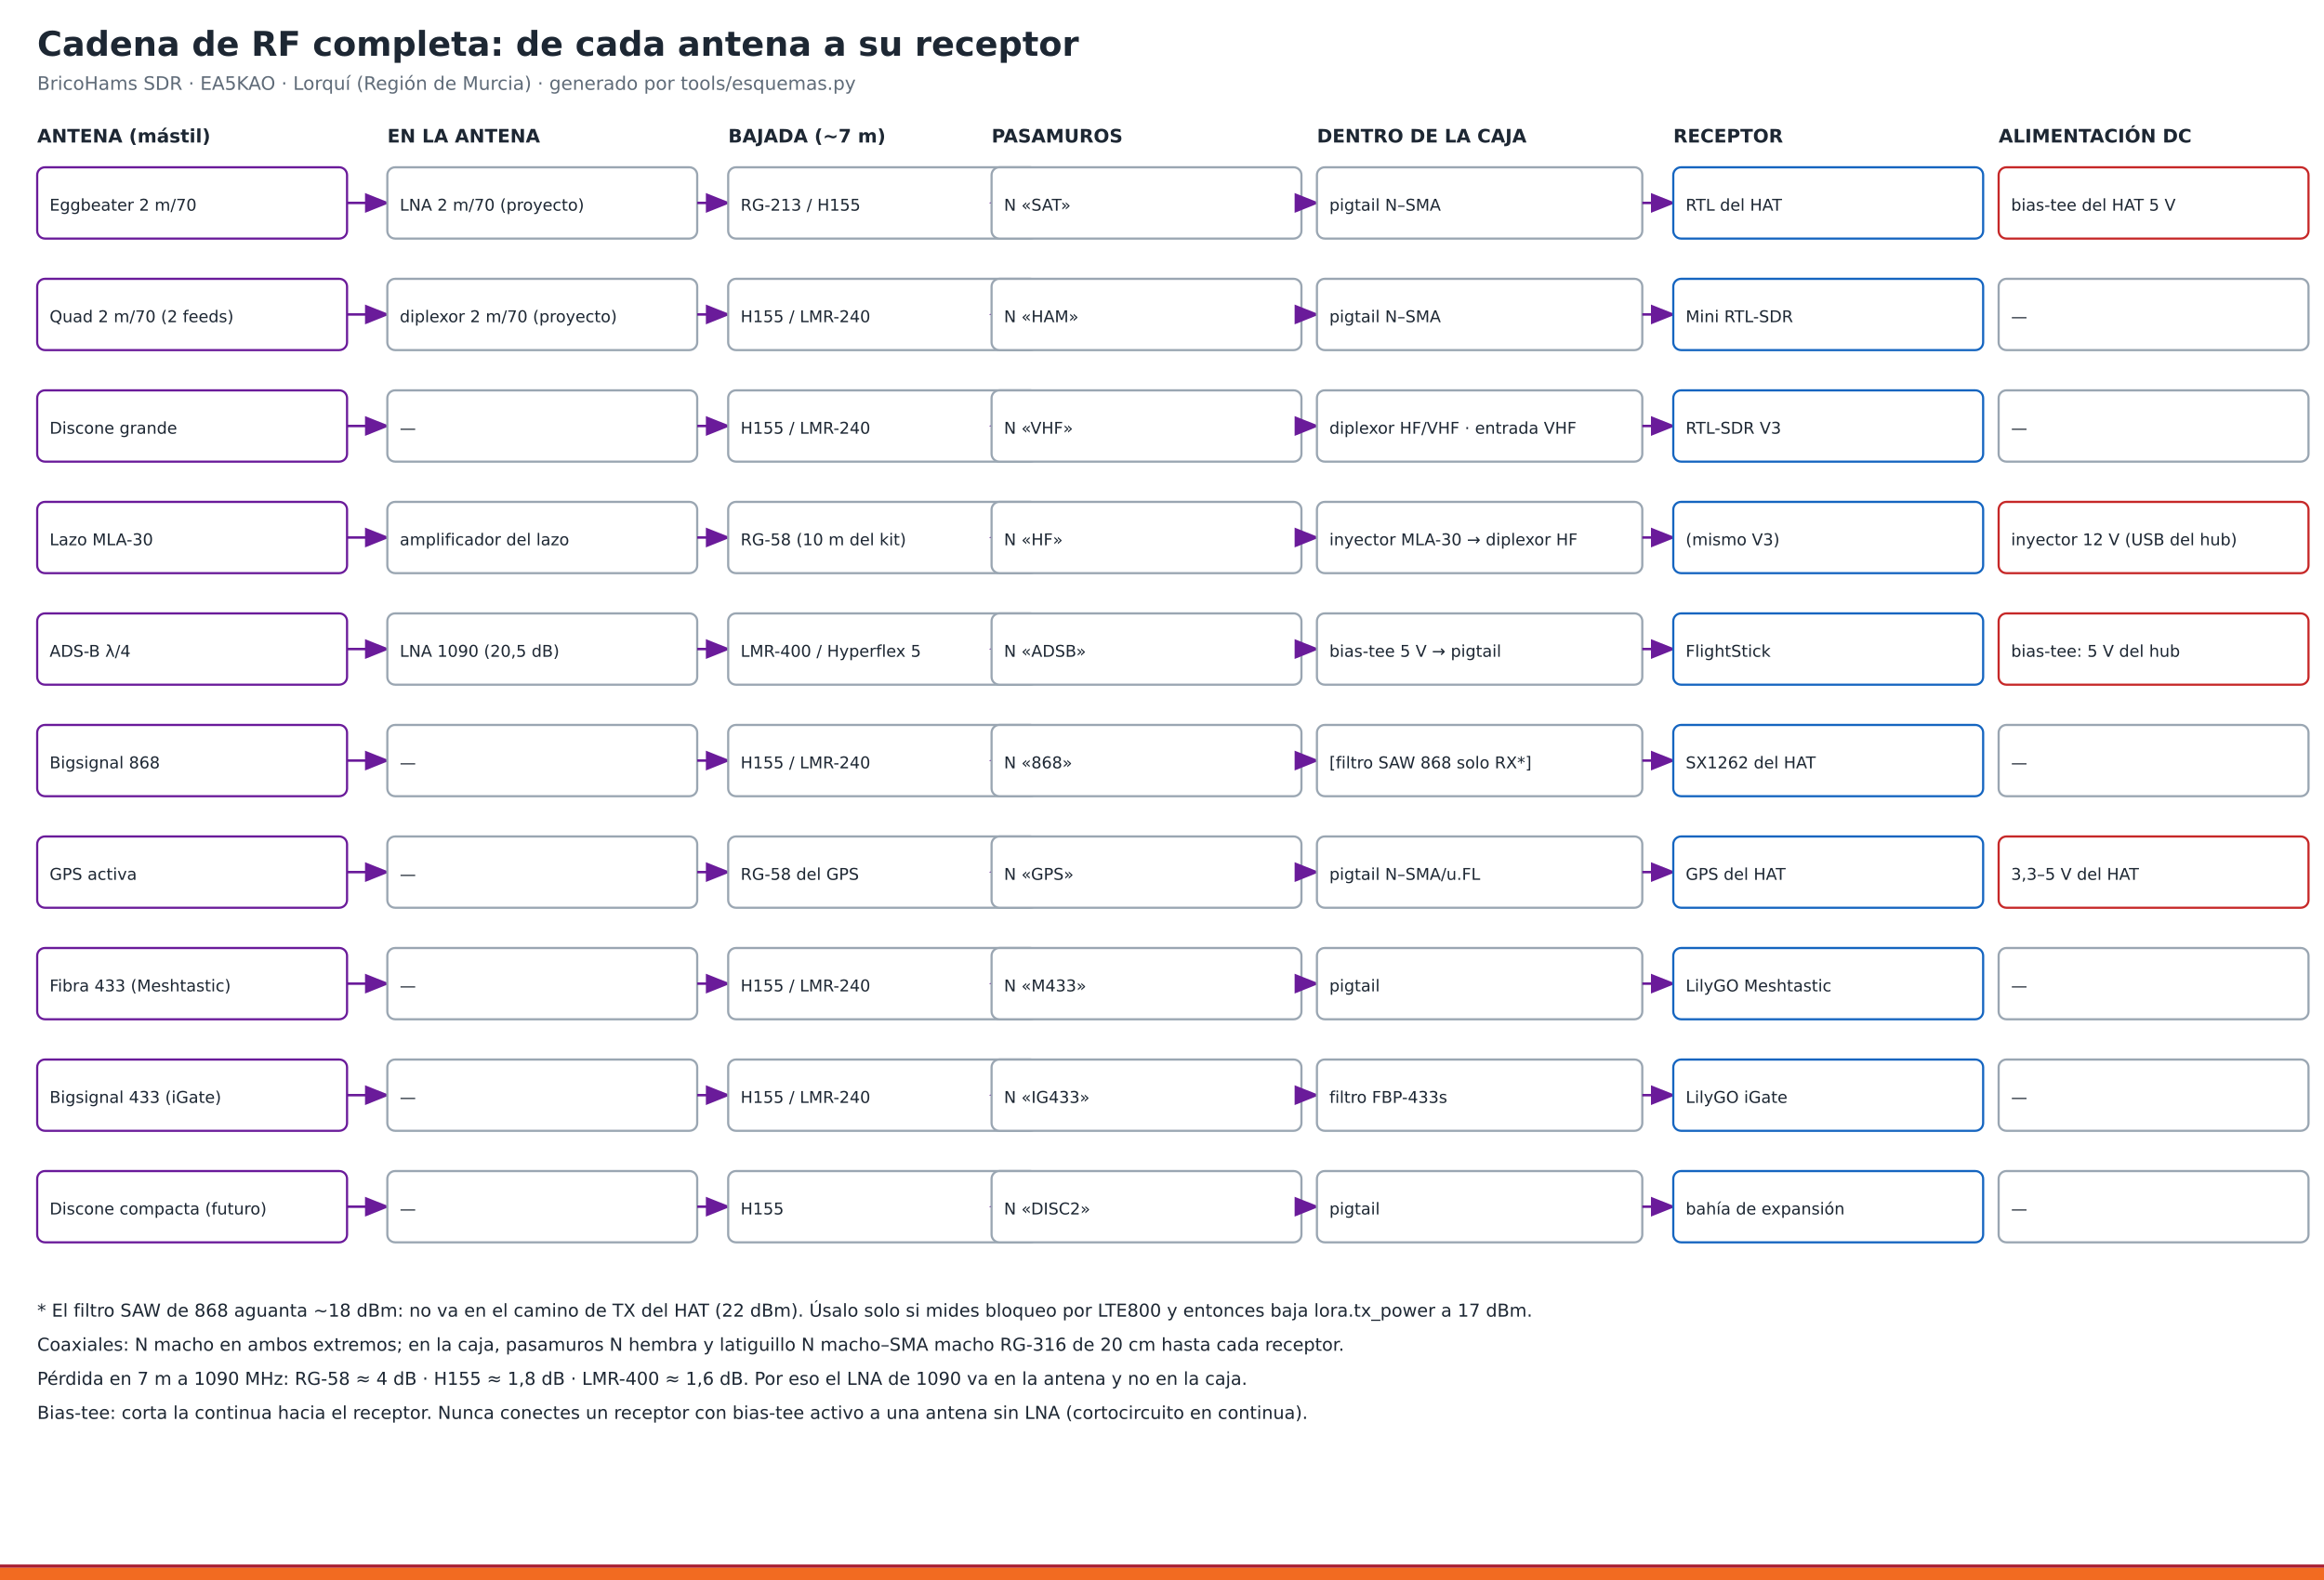
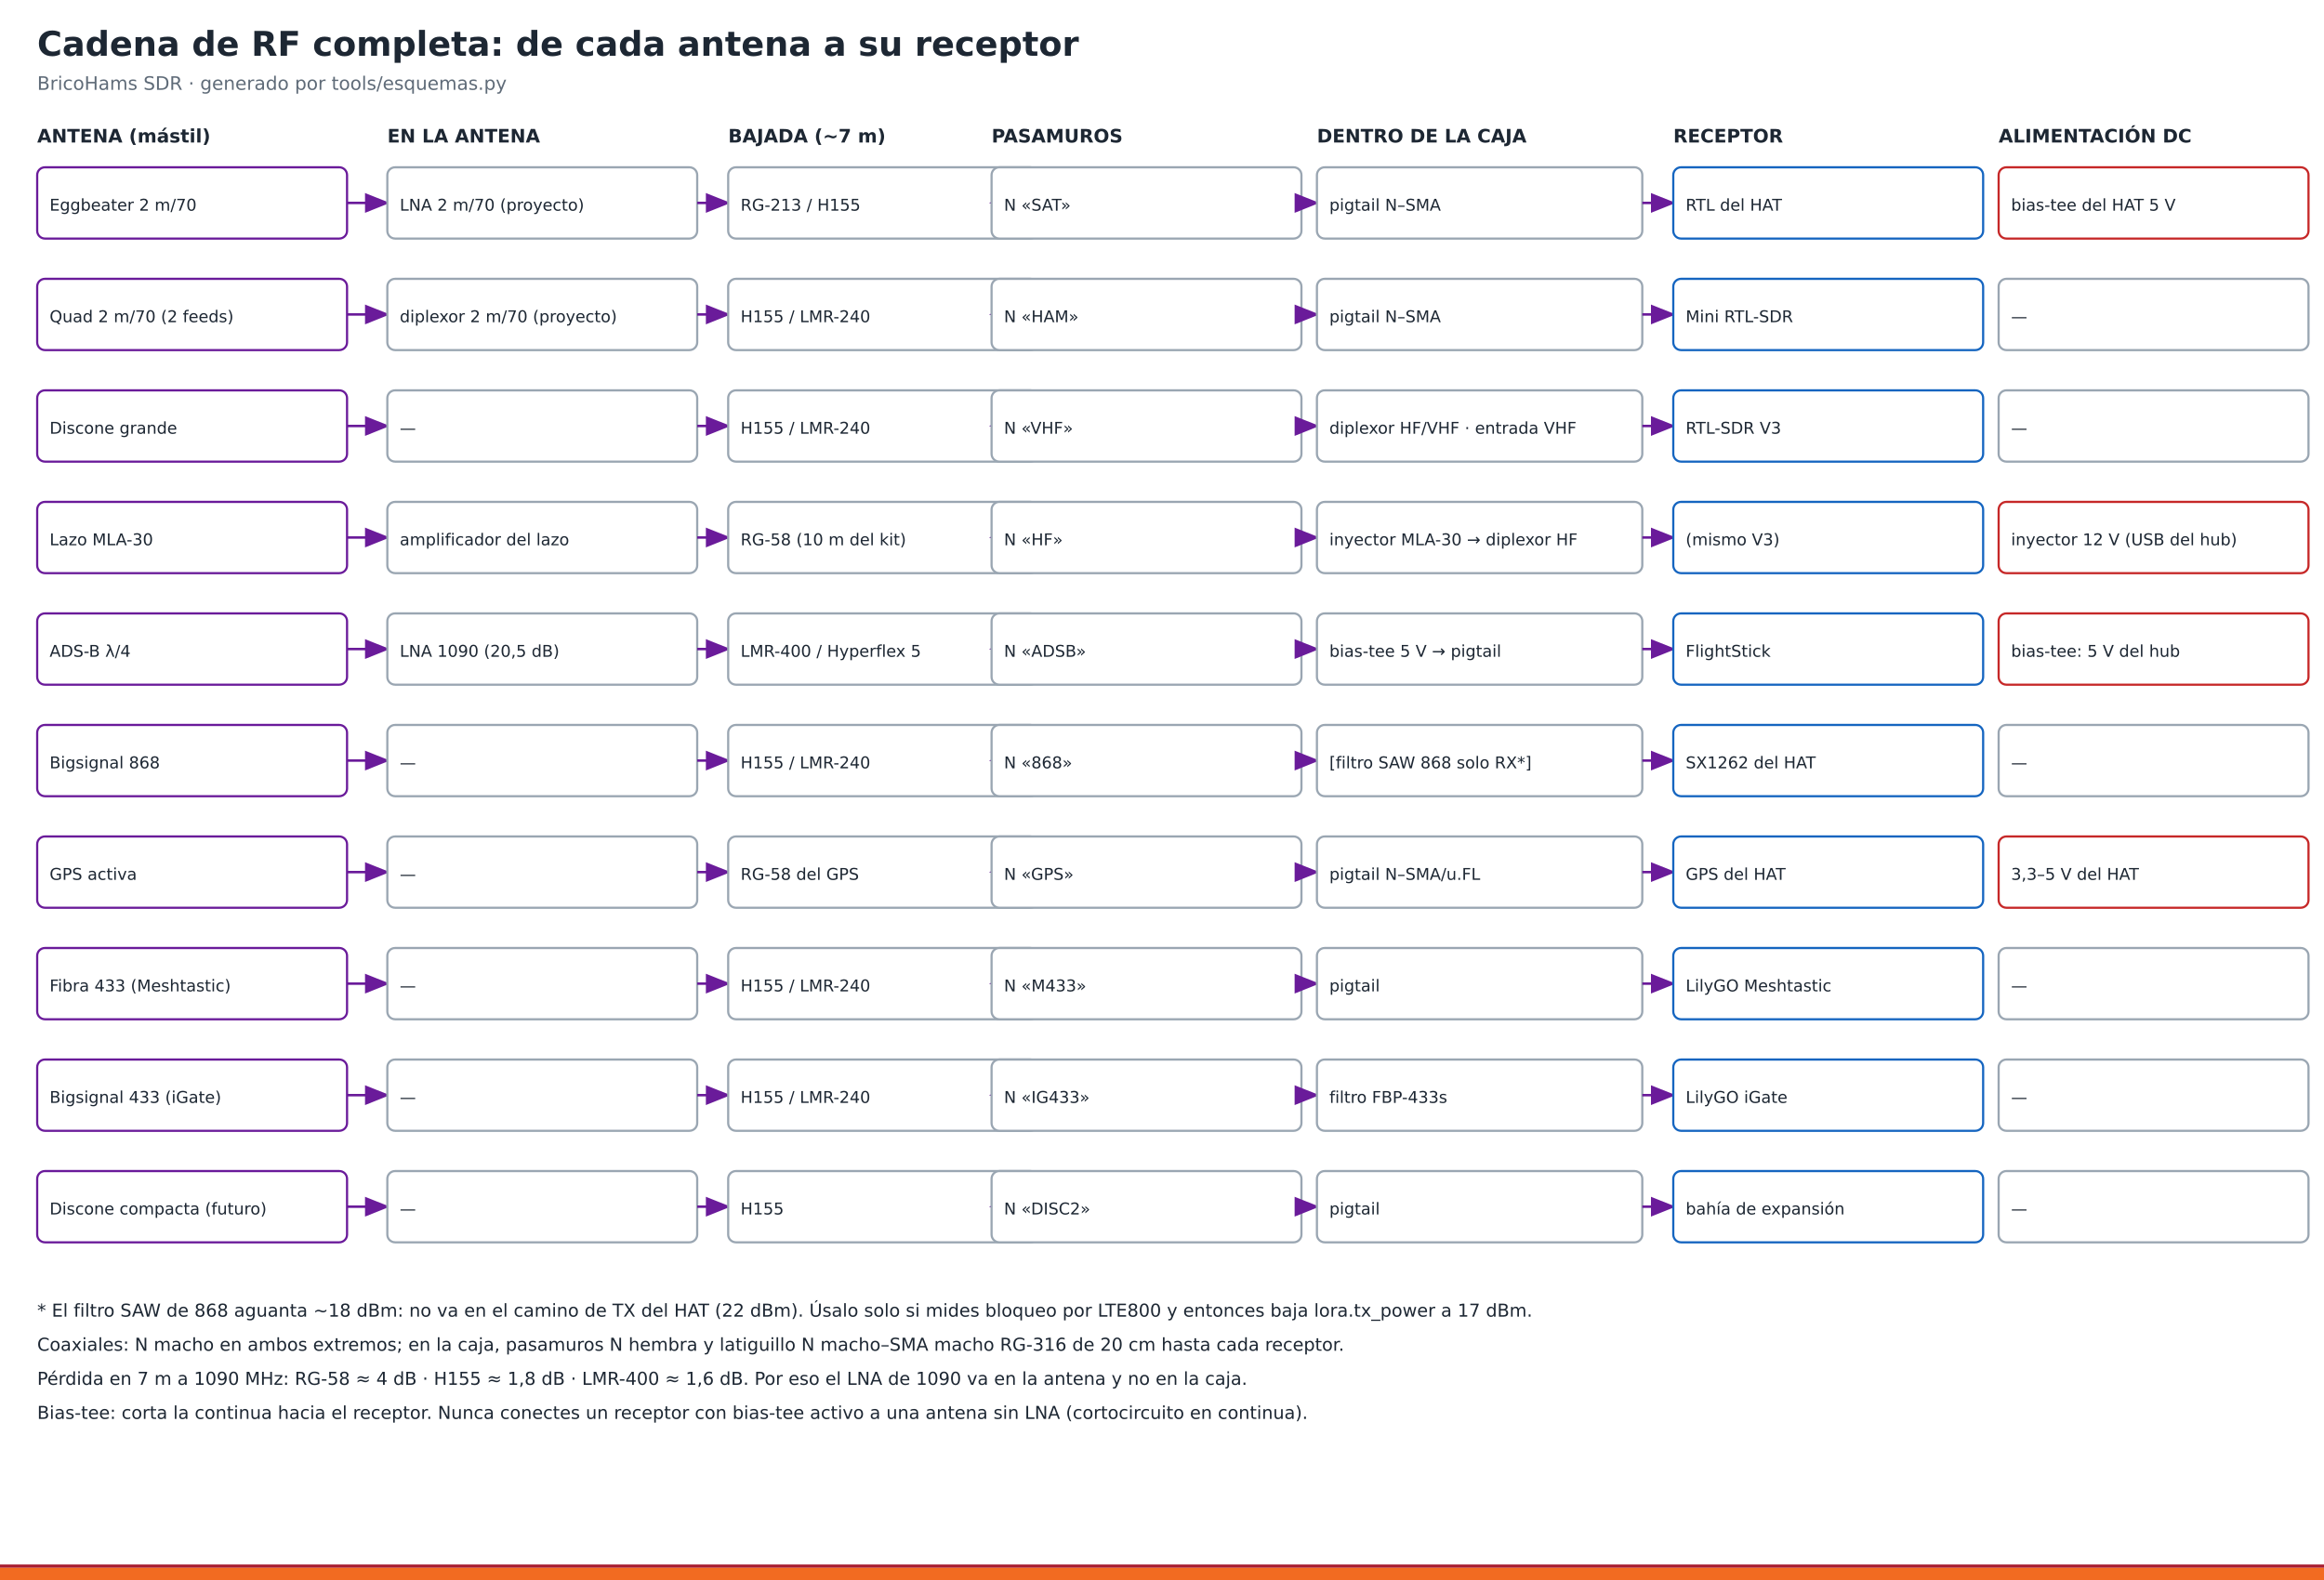
<svg xmlns="http://www.w3.org/2000/svg" width="1500" height="1020" viewBox="0 0 1500 1020" font-family="DejaVu Sans, Arial, sans-serif">
  <rect width="1500" height="1020" fill="#ffffff" />
  <text x="24" y="36" font-size="22" font-weight="bold" fill="#1d2733">Cadena de RF completa: de cada antena a su receptor</text>
-   <text x="24" y="58" font-size="12" fill="#5f6b78">BricoHams SDR · EA5KAO · Lorquí (Región de Murcia) · generado por tools/esquemas.py</text>
+   <text x="24" y="58" font-size="12" fill="#5f6b78">BricoHams SDR · generado por tools/esquemas.py</text>
  <rect x="0" y="1012" width="1500" height="8" fill="#F26B21" />
  <rect x="0" y="1010" width="1500" height="2" fill="#A6192E" />
  <defs>
    <marker id="a6a1b9a" markerWidth="10" markerHeight="8" refX="9" refY="4" orient="auto">
      <path d="M0,0 L10,4 L0,8 z" fill="#6a1b9a" />
    </marker>
    <marker id="ac62828" markerWidth="10" markerHeight="8" refX="9" refY="4" orient="auto">
      <path d="M0,0 L10,4 L0,8 z" fill="#c62828" />
    </marker>
  </defs>
  <text x="24" y="92" font-size="12" fill="#1d2733" font-weight="bold" text-anchor="start">ANTENA (mástil)</text>
  <text x="250" y="92" font-size="12" fill="#1d2733" font-weight="bold" text-anchor="start">EN LA ANTENA</text>
  <text x="470" y="92" font-size="12" fill="#1d2733" font-weight="bold" text-anchor="start">BAJADA (~7 m)</text>
  <text x="640" y="92" font-size="12" fill="#1d2733" font-weight="bold" text-anchor="start">PASAMUROS</text>
  <text x="850" y="92" font-size="12" fill="#1d2733" font-weight="bold" text-anchor="start">DENTRO DE LA CAJA</text>
  <text x="1080" y="92" font-size="12" fill="#1d2733" font-weight="bold" text-anchor="start">RECEPTOR</text>
  <text x="1290" y="92" font-size="12" fill="#1d2733" font-weight="bold" text-anchor="start">ALIMENTACIÓN DC</text>
  <rect x="24" y="108" width="200" height="46" rx="5" fill="#fff" stroke="#6a1b9a" stroke-width="1.4" />
  <text x="32" y="136" font-size="10.5" fill="#1d2733" text-anchor="start">Eggbeater 2 m/70</text>
  <line x1="224" y1="131" x2="250" y2="131" stroke="#6a1b9a" stroke-width="1.6" marker-end="url(#a6a1b9a)" />
  <rect x="250" y="108" width="200" height="46" rx="5" fill="#fff" stroke="#9aa6b2" stroke-width="1.4" />
  <text x="258" y="136" font-size="10.5" fill="#1d2733" text-anchor="start">LNA 2 m/70 (proyecto)</text>
  <line x1="450" y1="131" x2="470" y2="131" stroke="#6a1b9a" stroke-width="1.6" marker-end="url(#a6a1b9a)" />
  <rect x="470" y="108" width="200" height="46" rx="5" fill="#fff" stroke="#9aa6b2" stroke-width="1.4" />
  <text x="478" y="136" font-size="10.5" fill="#1d2733" text-anchor="start">RG-213 / H155</text>
  <line x1="670" y1="131" x2="640" y2="131" stroke="#6a1b9a" stroke-width="1.6" marker-end="url(#a6a1b9a)" />
  <rect x="640" y="108" width="200" height="46" rx="5" fill="#fff" stroke="#9aa6b2" stroke-width="1.4" />
  <text x="648" y="136" font-size="10.5" fill="#1d2733" text-anchor="start">N «SAT»</text>
  <line x1="840" y1="131" x2="850" y2="131" stroke="#6a1b9a" stroke-width="1.6" marker-end="url(#a6a1b9a)" />
  <rect x="850" y="108" width="210" height="46" rx="5" fill="#fff" stroke="#9aa6b2" stroke-width="1.4" />
  <text x="858" y="136" font-size="10.5" fill="#1d2733" text-anchor="start">pigtail N–SMA</text>
  <line x1="1060" y1="131" x2="1080" y2="131" stroke="#6a1b9a" stroke-width="1.6" marker-end="url(#a6a1b9a)" />
  <rect x="1080" y="108" width="200" height="46" rx="5" fill="#fff" stroke="#1565c0" stroke-width="1.4" />
  <text x="1088" y="136" font-size="10.5" fill="#1d2733" text-anchor="start">RTL del HAT</text>
  <rect x="1290" y="108" width="200" height="46" rx="5" fill="#fff" stroke="#c62828" stroke-width="1.4" />
  <text x="1298" y="136" font-size="10.5" fill="#1d2733" text-anchor="start">bias-tee del HAT 5 V</text>
  <rect x="24" y="180" width="200" height="46" rx="5" fill="#fff" stroke="#6a1b9a" stroke-width="1.4" />
  <text x="32" y="208" font-size="10.5" fill="#1d2733" text-anchor="start">Quad 2 m/70 (2 feeds)</text>
  <line x1="224" y1="203" x2="250" y2="203" stroke="#6a1b9a" stroke-width="1.6" marker-end="url(#a6a1b9a)" />
  <rect x="250" y="180" width="200" height="46" rx="5" fill="#fff" stroke="#9aa6b2" stroke-width="1.4" />
  <text x="258" y="208" font-size="10.5" fill="#1d2733" text-anchor="start">diplexor 2 m/70 (proyecto)</text>
  <line x1="450" y1="203" x2="470" y2="203" stroke="#6a1b9a" stroke-width="1.6" marker-end="url(#a6a1b9a)" />
  <rect x="470" y="180" width="200" height="46" rx="5" fill="#fff" stroke="#9aa6b2" stroke-width="1.4" />
  <text x="478" y="208" font-size="10.5" fill="#1d2733" text-anchor="start">H155 / LMR-240</text>
  <line x1="670" y1="203" x2="640" y2="203" stroke="#6a1b9a" stroke-width="1.6" marker-end="url(#a6a1b9a)" />
  <rect x="640" y="180" width="200" height="46" rx="5" fill="#fff" stroke="#9aa6b2" stroke-width="1.4" />
  <text x="648" y="208" font-size="10.5" fill="#1d2733" text-anchor="start">N «HAM»</text>
  <line x1="840" y1="203" x2="850" y2="203" stroke="#6a1b9a" stroke-width="1.6" marker-end="url(#a6a1b9a)" />
  <rect x="850" y="180" width="210" height="46" rx="5" fill="#fff" stroke="#9aa6b2" stroke-width="1.4" />
  <text x="858" y="208" font-size="10.5" fill="#1d2733" text-anchor="start">pigtail N–SMA</text>
  <line x1="1060" y1="203" x2="1080" y2="203" stroke="#6a1b9a" stroke-width="1.6" marker-end="url(#a6a1b9a)" />
  <rect x="1080" y="180" width="200" height="46" rx="5" fill="#fff" stroke="#1565c0" stroke-width="1.4" />
  <text x="1088" y="208" font-size="10.5" fill="#1d2733" text-anchor="start">Mini RTL-SDR</text>
  <rect x="1290" y="180" width="200" height="46" rx="5" fill="#fff" stroke="#9aa6b2" stroke-width="1.4" />
  <text x="1298" y="208" font-size="10.5" fill="#1d2733" text-anchor="start">—</text>
  <rect x="24" y="252" width="200" height="46" rx="5" fill="#fff" stroke="#6a1b9a" stroke-width="1.4" />
  <text x="32" y="280" font-size="10.5" fill="#1d2733" text-anchor="start">Discone grande</text>
  <line x1="224" y1="275" x2="250" y2="275" stroke="#6a1b9a" stroke-width="1.6" marker-end="url(#a6a1b9a)" />
  <rect x="250" y="252" width="200" height="46" rx="5" fill="#fff" stroke="#9aa6b2" stroke-width="1.4" />
  <text x="258" y="280" font-size="10.5" fill="#1d2733" text-anchor="start">—</text>
  <line x1="450" y1="275" x2="470" y2="275" stroke="#6a1b9a" stroke-width="1.6" marker-end="url(#a6a1b9a)" />
  <rect x="470" y="252" width="200" height="46" rx="5" fill="#fff" stroke="#9aa6b2" stroke-width="1.4" />
  <text x="478" y="280" font-size="10.5" fill="#1d2733" text-anchor="start">H155 / LMR-240</text>
  <line x1="670" y1="275" x2="640" y2="275" stroke="#6a1b9a" stroke-width="1.6" marker-end="url(#a6a1b9a)" />
  <rect x="640" y="252" width="200" height="46" rx="5" fill="#fff" stroke="#9aa6b2" stroke-width="1.4" />
  <text x="648" y="280" font-size="10.5" fill="#1d2733" text-anchor="start">N «VHF»</text>
  <line x1="840" y1="275" x2="850" y2="275" stroke="#6a1b9a" stroke-width="1.6" marker-end="url(#a6a1b9a)" />
  <rect x="850" y="252" width="210" height="46" rx="5" fill="#fff" stroke="#9aa6b2" stroke-width="1.4" />
  <text x="858" y="280" font-size="10.5" fill="#1d2733" text-anchor="start">diplexor HF/VHF · entrada VHF</text>
  <line x1="1060" y1="275" x2="1080" y2="275" stroke="#6a1b9a" stroke-width="1.6" marker-end="url(#a6a1b9a)" />
  <rect x="1080" y="252" width="200" height="46" rx="5" fill="#fff" stroke="#1565c0" stroke-width="1.4" />
  <text x="1088" y="280" font-size="10.5" fill="#1d2733" text-anchor="start">RTL-SDR V3</text>
  <rect x="1290" y="252" width="200" height="46" rx="5" fill="#fff" stroke="#9aa6b2" stroke-width="1.4" />
  <text x="1298" y="280" font-size="10.5" fill="#1d2733" text-anchor="start">—</text>
  <rect x="24" y="324" width="200" height="46" rx="5" fill="#fff" stroke="#6a1b9a" stroke-width="1.4" />
  <text x="32" y="352" font-size="10.5" fill="#1d2733" text-anchor="start">Lazo MLA-30</text>
  <line x1="224" y1="347" x2="250" y2="347" stroke="#6a1b9a" stroke-width="1.6" marker-end="url(#a6a1b9a)" />
  <rect x="250" y="324" width="200" height="46" rx="5" fill="#fff" stroke="#9aa6b2" stroke-width="1.4" />
  <text x="258" y="352" font-size="10.5" fill="#1d2733" text-anchor="start">amplificador del lazo</text>
  <line x1="450" y1="347" x2="470" y2="347" stroke="#6a1b9a" stroke-width="1.6" marker-end="url(#a6a1b9a)" />
  <rect x="470" y="324" width="200" height="46" rx="5" fill="#fff" stroke="#9aa6b2" stroke-width="1.4" />
  <text x="478" y="352" font-size="10.5" fill="#1d2733" text-anchor="start">RG-58 (10 m del kit)</text>
  <line x1="670" y1="347" x2="640" y2="347" stroke="#6a1b9a" stroke-width="1.6" marker-end="url(#a6a1b9a)" />
  <rect x="640" y="324" width="200" height="46" rx="5" fill="#fff" stroke="#9aa6b2" stroke-width="1.4" />
  <text x="648" y="352" font-size="10.5" fill="#1d2733" text-anchor="start">N «HF»</text>
  <line x1="840" y1="347" x2="850" y2="347" stroke="#6a1b9a" stroke-width="1.6" marker-end="url(#a6a1b9a)" />
  <rect x="850" y="324" width="210" height="46" rx="5" fill="#fff" stroke="#9aa6b2" stroke-width="1.4" />
  <text x="858" y="352" font-size="10.5" fill="#1d2733" text-anchor="start">inyector MLA-30 → diplexor HF</text>
  <line x1="1060" y1="347" x2="1080" y2="347" stroke="#6a1b9a" stroke-width="1.6" marker-end="url(#a6a1b9a)" />
  <rect x="1080" y="324" width="200" height="46" rx="5" fill="#fff" stroke="#1565c0" stroke-width="1.4" />
  <text x="1088" y="352" font-size="10.5" fill="#1d2733" text-anchor="start">(mismo V3)</text>
  <rect x="1290" y="324" width="200" height="46" rx="5" fill="#fff" stroke="#c62828" stroke-width="1.4" />
  <text x="1298" y="352" font-size="10.5" fill="#1d2733" text-anchor="start">inyector 12 V (USB del hub)</text>
  <rect x="24" y="396" width="200" height="46" rx="5" fill="#fff" stroke="#6a1b9a" stroke-width="1.4" />
  <text x="32" y="424" font-size="10.5" fill="#1d2733" text-anchor="start">ADS-B λ/4</text>
  <line x1="224" y1="419" x2="250" y2="419" stroke="#6a1b9a" stroke-width="1.6" marker-end="url(#a6a1b9a)" />
  <rect x="250" y="396" width="200" height="46" rx="5" fill="#fff" stroke="#9aa6b2" stroke-width="1.4" />
  <text x="258" y="424" font-size="10.5" fill="#1d2733" text-anchor="start">LNA 1090 (20,5 dB)</text>
  <line x1="450" y1="419" x2="470" y2="419" stroke="#6a1b9a" stroke-width="1.6" marker-end="url(#a6a1b9a)" />
  <rect x="470" y="396" width="200" height="46" rx="5" fill="#fff" stroke="#9aa6b2" stroke-width="1.4" />
  <text x="478" y="424" font-size="10.5" fill="#1d2733" text-anchor="start">LMR-400 / Hyperflex 5</text>
  <line x1="670" y1="419" x2="640" y2="419" stroke="#6a1b9a" stroke-width="1.6" marker-end="url(#a6a1b9a)" />
  <rect x="640" y="396" width="200" height="46" rx="5" fill="#fff" stroke="#9aa6b2" stroke-width="1.4" />
  <text x="648" y="424" font-size="10.5" fill="#1d2733" text-anchor="start">N «ADSB»</text>
  <line x1="840" y1="419" x2="850" y2="419" stroke="#6a1b9a" stroke-width="1.6" marker-end="url(#a6a1b9a)" />
  <rect x="850" y="396" width="210" height="46" rx="5" fill="#fff" stroke="#9aa6b2" stroke-width="1.4" />
  <text x="858" y="424" font-size="10.5" fill="#1d2733" text-anchor="start">bias-tee 5 V → pigtail</text>
  <line x1="1060" y1="419" x2="1080" y2="419" stroke="#6a1b9a" stroke-width="1.6" marker-end="url(#a6a1b9a)" />
  <rect x="1080" y="396" width="200" height="46" rx="5" fill="#fff" stroke="#1565c0" stroke-width="1.4" />
  <text x="1088" y="424" font-size="10.5" fill="#1d2733" text-anchor="start">FlightStick</text>
  <rect x="1290" y="396" width="200" height="46" rx="5" fill="#fff" stroke="#c62828" stroke-width="1.4" />
  <text x="1298" y="424" font-size="10.5" fill="#1d2733" text-anchor="start">bias-tee: 5 V del hub</text>
  <rect x="24" y="468" width="200" height="46" rx="5" fill="#fff" stroke="#6a1b9a" stroke-width="1.4" />
  <text x="32" y="496" font-size="10.5" fill="#1d2733" text-anchor="start">Bigsignal 868</text>
  <line x1="224" y1="491" x2="250" y2="491" stroke="#6a1b9a" stroke-width="1.6" marker-end="url(#a6a1b9a)" />
  <rect x="250" y="468" width="200" height="46" rx="5" fill="#fff" stroke="#9aa6b2" stroke-width="1.4" />
  <text x="258" y="496" font-size="10.5" fill="#1d2733" text-anchor="start">—</text>
  <line x1="450" y1="491" x2="470" y2="491" stroke="#6a1b9a" stroke-width="1.6" marker-end="url(#a6a1b9a)" />
  <rect x="470" y="468" width="200" height="46" rx="5" fill="#fff" stroke="#9aa6b2" stroke-width="1.4" />
  <text x="478" y="496" font-size="10.5" fill="#1d2733" text-anchor="start">H155 / LMR-240</text>
  <line x1="670" y1="491" x2="640" y2="491" stroke="#6a1b9a" stroke-width="1.6" marker-end="url(#a6a1b9a)" />
  <rect x="640" y="468" width="200" height="46" rx="5" fill="#fff" stroke="#9aa6b2" stroke-width="1.4" />
  <text x="648" y="496" font-size="10.5" fill="#1d2733" text-anchor="start">N «868»</text>
  <line x1="840" y1="491" x2="850" y2="491" stroke="#6a1b9a" stroke-width="1.6" marker-end="url(#a6a1b9a)" />
  <rect x="850" y="468" width="210" height="46" rx="5" fill="#fff" stroke="#9aa6b2" stroke-width="1.4" />
  <text x="858" y="496" font-size="10.5" fill="#1d2733" text-anchor="start">[filtro SAW 868 solo RX*]</text>
  <line x1="1060" y1="491" x2="1080" y2="491" stroke="#6a1b9a" stroke-width="1.6" marker-end="url(#a6a1b9a)" />
  <rect x="1080" y="468" width="200" height="46" rx="5" fill="#fff" stroke="#1565c0" stroke-width="1.4" />
  <text x="1088" y="496" font-size="10.5" fill="#1d2733" text-anchor="start">SX1262 del HAT</text>
  <rect x="1290" y="468" width="200" height="46" rx="5" fill="#fff" stroke="#9aa6b2" stroke-width="1.4" />
  <text x="1298" y="496" font-size="10.5" fill="#1d2733" text-anchor="start">—</text>
  <rect x="24" y="540" width="200" height="46" rx="5" fill="#fff" stroke="#6a1b9a" stroke-width="1.4" />
  <text x="32" y="568" font-size="10.5" fill="#1d2733" text-anchor="start">GPS activa</text>
  <line x1="224" y1="563" x2="250" y2="563" stroke="#6a1b9a" stroke-width="1.6" marker-end="url(#a6a1b9a)" />
  <rect x="250" y="540" width="200" height="46" rx="5" fill="#fff" stroke="#9aa6b2" stroke-width="1.4" />
  <text x="258" y="568" font-size="10.5" fill="#1d2733" text-anchor="start">—</text>
  <line x1="450" y1="563" x2="470" y2="563" stroke="#6a1b9a" stroke-width="1.6" marker-end="url(#a6a1b9a)" />
  <rect x="470" y="540" width="200" height="46" rx="5" fill="#fff" stroke="#9aa6b2" stroke-width="1.4" />
  <text x="478" y="568" font-size="10.5" fill="#1d2733" text-anchor="start">RG-58 del GPS</text>
  <line x1="670" y1="563" x2="640" y2="563" stroke="#6a1b9a" stroke-width="1.6" marker-end="url(#a6a1b9a)" />
  <rect x="640" y="540" width="200" height="46" rx="5" fill="#fff" stroke="#9aa6b2" stroke-width="1.4" />
  <text x="648" y="568" font-size="10.5" fill="#1d2733" text-anchor="start">N «GPS»</text>
  <line x1="840" y1="563" x2="850" y2="563" stroke="#6a1b9a" stroke-width="1.6" marker-end="url(#a6a1b9a)" />
  <rect x="850" y="540" width="210" height="46" rx="5" fill="#fff" stroke="#9aa6b2" stroke-width="1.4" />
  <text x="858" y="568" font-size="10.5" fill="#1d2733" text-anchor="start">pigtail N–SMA/u.FL</text>
  <line x1="1060" y1="563" x2="1080" y2="563" stroke="#6a1b9a" stroke-width="1.6" marker-end="url(#a6a1b9a)" />
  <rect x="1080" y="540" width="200" height="46" rx="5" fill="#fff" stroke="#1565c0" stroke-width="1.4" />
  <text x="1088" y="568" font-size="10.5" fill="#1d2733" text-anchor="start">GPS del HAT</text>
  <rect x="1290" y="540" width="200" height="46" rx="5" fill="#fff" stroke="#c62828" stroke-width="1.4" />
  <text x="1298" y="568" font-size="10.5" fill="#1d2733" text-anchor="start">3,3–5 V del HAT</text>
  <rect x="24" y="612" width="200" height="46" rx="5" fill="#fff" stroke="#6a1b9a" stroke-width="1.4" />
  <text x="32" y="640" font-size="10.5" fill="#1d2733" text-anchor="start">Fibra 433 (Meshtastic)</text>
  <line x1="224" y1="635" x2="250" y2="635" stroke="#6a1b9a" stroke-width="1.6" marker-end="url(#a6a1b9a)" />
  <rect x="250" y="612" width="200" height="46" rx="5" fill="#fff" stroke="#9aa6b2" stroke-width="1.4" />
  <text x="258" y="640" font-size="10.5" fill="#1d2733" text-anchor="start">—</text>
  <line x1="450" y1="635" x2="470" y2="635" stroke="#6a1b9a" stroke-width="1.6" marker-end="url(#a6a1b9a)" />
  <rect x="470" y="612" width="200" height="46" rx="5" fill="#fff" stroke="#9aa6b2" stroke-width="1.4" />
  <text x="478" y="640" font-size="10.5" fill="#1d2733" text-anchor="start">H155 / LMR-240</text>
  <line x1="670" y1="635" x2="640" y2="635" stroke="#6a1b9a" stroke-width="1.6" marker-end="url(#a6a1b9a)" />
  <rect x="640" y="612" width="200" height="46" rx="5" fill="#fff" stroke="#9aa6b2" stroke-width="1.4" />
  <text x="648" y="640" font-size="10.5" fill="#1d2733" text-anchor="start">N «M433»</text>
  <line x1="840" y1="635" x2="850" y2="635" stroke="#6a1b9a" stroke-width="1.6" marker-end="url(#a6a1b9a)" />
  <rect x="850" y="612" width="210" height="46" rx="5" fill="#fff" stroke="#9aa6b2" stroke-width="1.4" />
  <text x="858" y="640" font-size="10.5" fill="#1d2733" text-anchor="start">pigtail</text>
  <line x1="1060" y1="635" x2="1080" y2="635" stroke="#6a1b9a" stroke-width="1.6" marker-end="url(#a6a1b9a)" />
  <rect x="1080" y="612" width="200" height="46" rx="5" fill="#fff" stroke="#1565c0" stroke-width="1.4" />
  <text x="1088" y="640" font-size="10.5" fill="#1d2733" text-anchor="start">LilyGO Meshtastic</text>
  <rect x="1290" y="612" width="200" height="46" rx="5" fill="#fff" stroke="#9aa6b2" stroke-width="1.4" />
  <text x="1298" y="640" font-size="10.5" fill="#1d2733" text-anchor="start">—</text>
  <rect x="24" y="684" width="200" height="46" rx="5" fill="#fff" stroke="#6a1b9a" stroke-width="1.4" />
  <text x="32" y="712" font-size="10.5" fill="#1d2733" text-anchor="start">Bigsignal 433 (iGate)</text>
  <line x1="224" y1="707" x2="250" y2="707" stroke="#6a1b9a" stroke-width="1.6" marker-end="url(#a6a1b9a)" />
  <rect x="250" y="684" width="200" height="46" rx="5" fill="#fff" stroke="#9aa6b2" stroke-width="1.4" />
  <text x="258" y="712" font-size="10.5" fill="#1d2733" text-anchor="start">—</text>
  <line x1="450" y1="707" x2="470" y2="707" stroke="#6a1b9a" stroke-width="1.6" marker-end="url(#a6a1b9a)" />
  <rect x="470" y="684" width="200" height="46" rx="5" fill="#fff" stroke="#9aa6b2" stroke-width="1.4" />
  <text x="478" y="712" font-size="10.5" fill="#1d2733" text-anchor="start">H155 / LMR-240</text>
  <line x1="670" y1="707" x2="640" y2="707" stroke="#6a1b9a" stroke-width="1.6" marker-end="url(#a6a1b9a)" />
  <rect x="640" y="684" width="200" height="46" rx="5" fill="#fff" stroke="#9aa6b2" stroke-width="1.4" />
  <text x="648" y="712" font-size="10.5" fill="#1d2733" text-anchor="start">N «IG433»</text>
  <line x1="840" y1="707" x2="850" y2="707" stroke="#6a1b9a" stroke-width="1.6" marker-end="url(#a6a1b9a)" />
  <rect x="850" y="684" width="210" height="46" rx="5" fill="#fff" stroke="#9aa6b2" stroke-width="1.4" />
  <text x="858" y="712" font-size="10.5" fill="#1d2733" text-anchor="start">filtro FBP-433s</text>
  <line x1="1060" y1="707" x2="1080" y2="707" stroke="#6a1b9a" stroke-width="1.6" marker-end="url(#a6a1b9a)" />
  <rect x="1080" y="684" width="200" height="46" rx="5" fill="#fff" stroke="#1565c0" stroke-width="1.4" />
  <text x="1088" y="712" font-size="10.5" fill="#1d2733" text-anchor="start">LilyGO iGate</text>
  <rect x="1290" y="684" width="200" height="46" rx="5" fill="#fff" stroke="#9aa6b2" stroke-width="1.4" />
  <text x="1298" y="712" font-size="10.5" fill="#1d2733" text-anchor="start">—</text>
  <rect x="24" y="756" width="200" height="46" rx="5" fill="#fff" stroke="#6a1b9a" stroke-width="1.4" />
  <text x="32" y="784" font-size="10.5" fill="#1d2733" text-anchor="start">Discone compacta (futuro)</text>
  <line x1="224" y1="779" x2="250" y2="779" stroke="#6a1b9a" stroke-width="1.6" marker-end="url(#a6a1b9a)" />
  <rect x="250" y="756" width="200" height="46" rx="5" fill="#fff" stroke="#9aa6b2" stroke-width="1.4" />
  <text x="258" y="784" font-size="10.5" fill="#1d2733" text-anchor="start">—</text>
  <line x1="450" y1="779" x2="470" y2="779" stroke="#6a1b9a" stroke-width="1.6" marker-end="url(#a6a1b9a)" />
  <rect x="470" y="756" width="200" height="46" rx="5" fill="#fff" stroke="#9aa6b2" stroke-width="1.4" />
  <text x="478" y="784" font-size="10.5" fill="#1d2733" text-anchor="start">H155</text>
  <line x1="670" y1="779" x2="640" y2="779" stroke="#6a1b9a" stroke-width="1.6" marker-end="url(#a6a1b9a)" />
  <rect x="640" y="756" width="200" height="46" rx="5" fill="#fff" stroke="#9aa6b2" stroke-width="1.4" />
  <text x="648" y="784" font-size="10.5" fill="#1d2733" text-anchor="start">N «DISC2»</text>
  <line x1="840" y1="779" x2="850" y2="779" stroke="#6a1b9a" stroke-width="1.6" marker-end="url(#a6a1b9a)" />
  <rect x="850" y="756" width="210" height="46" rx="5" fill="#fff" stroke="#9aa6b2" stroke-width="1.4" />
  <text x="858" y="784" font-size="10.5" fill="#1d2733" text-anchor="start">pigtail</text>
  <line x1="1060" y1="779" x2="1080" y2="779" stroke="#6a1b9a" stroke-width="1.6" marker-end="url(#a6a1b9a)" />
  <rect x="1080" y="756" width="200" height="46" rx="5" fill="#fff" stroke="#1565c0" stroke-width="1.4" />
  <text x="1088" y="784" font-size="10.5" fill="#1d2733" text-anchor="start">bahía de expansión</text>
  <rect x="1290" y="756" width="200" height="46" rx="5" fill="#fff" stroke="#9aa6b2" stroke-width="1.4" />
  <text x="1298" y="784" font-size="10.5" fill="#1d2733" text-anchor="start">—</text>
  <text x="24" y="850" font-size="11.5" fill="#1d2733" text-anchor="start">* El filtro SAW de 868 aguanta ~18 dBm: no va en el camino de TX del HAT (22 dBm). Úsalo solo si mides bloqueo por LTE800 y entonces baja lora.tx_power a 17 dBm.</text>
  <text x="24" y="872" font-size="11.5" fill="#1d2733" text-anchor="start">Coaxiales: N macho en ambos extremos; en la caja, pasamuros N hembra y latiguillo N macho–SMA macho RG-316 de 20 cm hasta cada receptor.</text>
  <text x="24" y="894" font-size="11.5" fill="#1d2733" text-anchor="start">Pérdida en 7 m a 1090 MHz: RG-58 ≈ 4 dB · H155 ≈ 1,8 dB · LMR-400 ≈ 1,6 dB. Por eso el LNA de 1090 va en la antena y no en la caja.</text>
  <text x="24" y="916" font-size="11.5" fill="#1d2733" text-anchor="start">Bias-tee: corta la continua hacia el receptor. Nunca conectes un receptor con bias-tee activo a una antena sin LNA (cortocircuito en continua).</text>
</svg>
